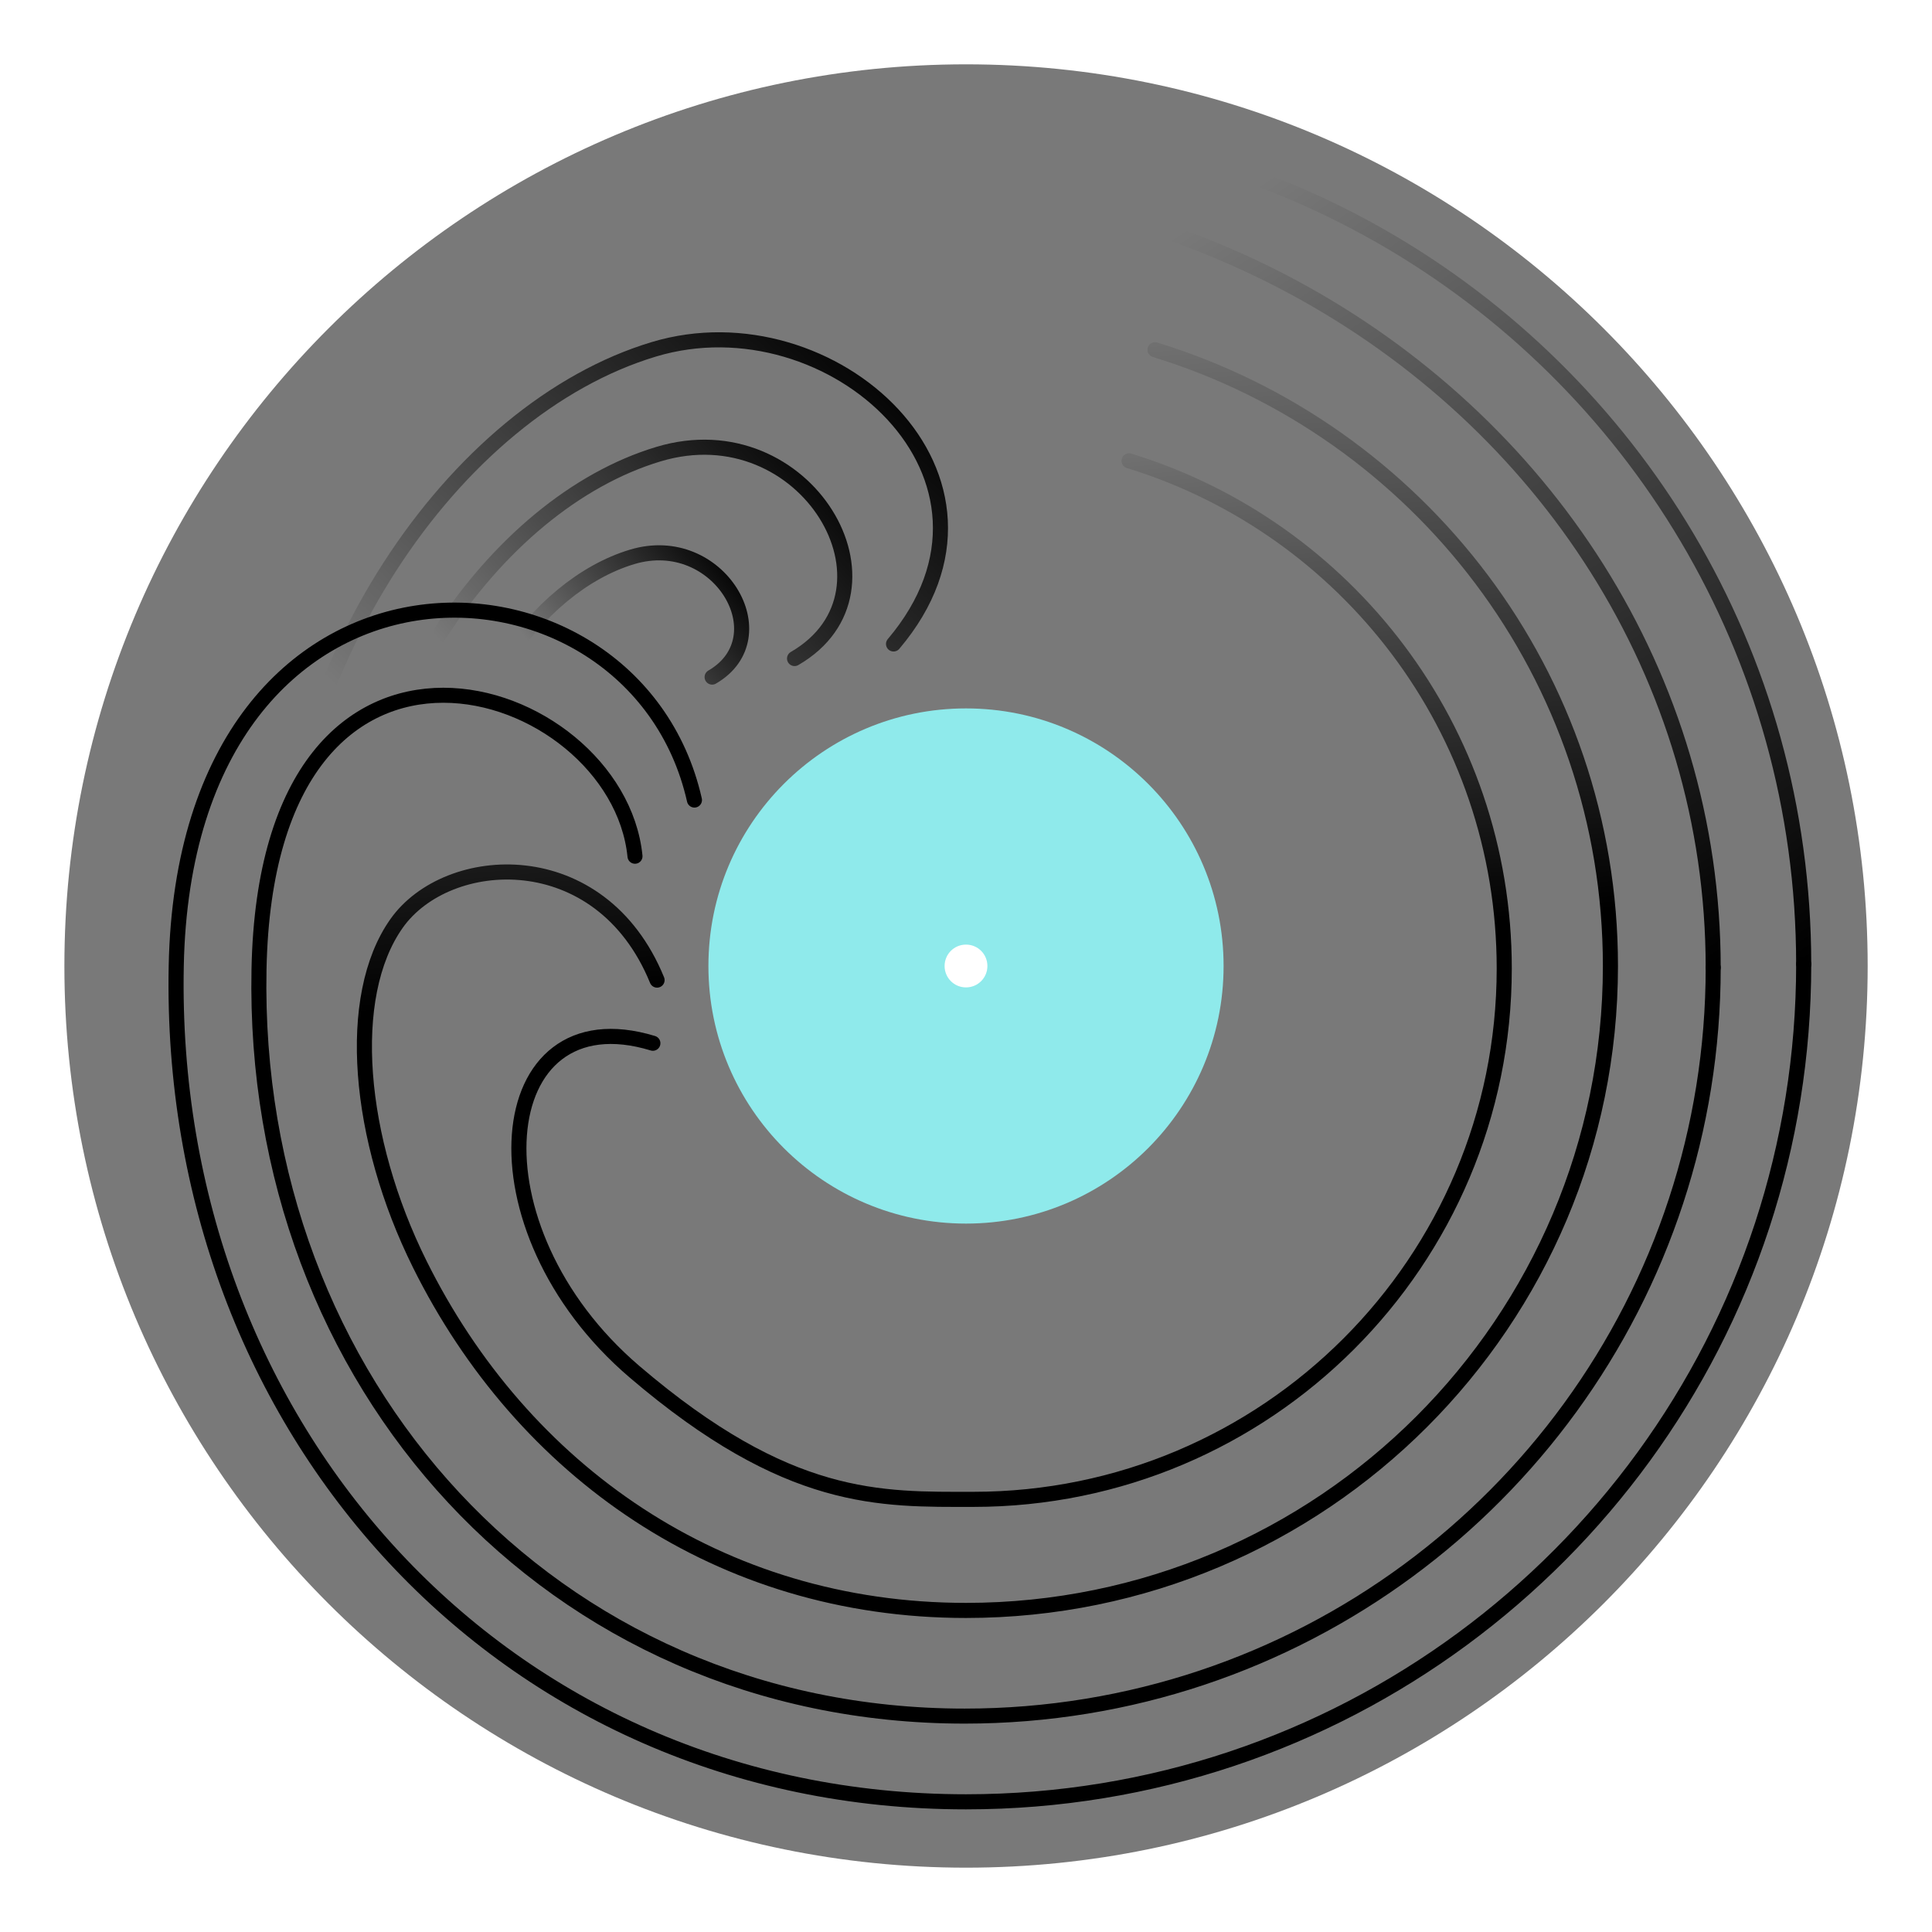
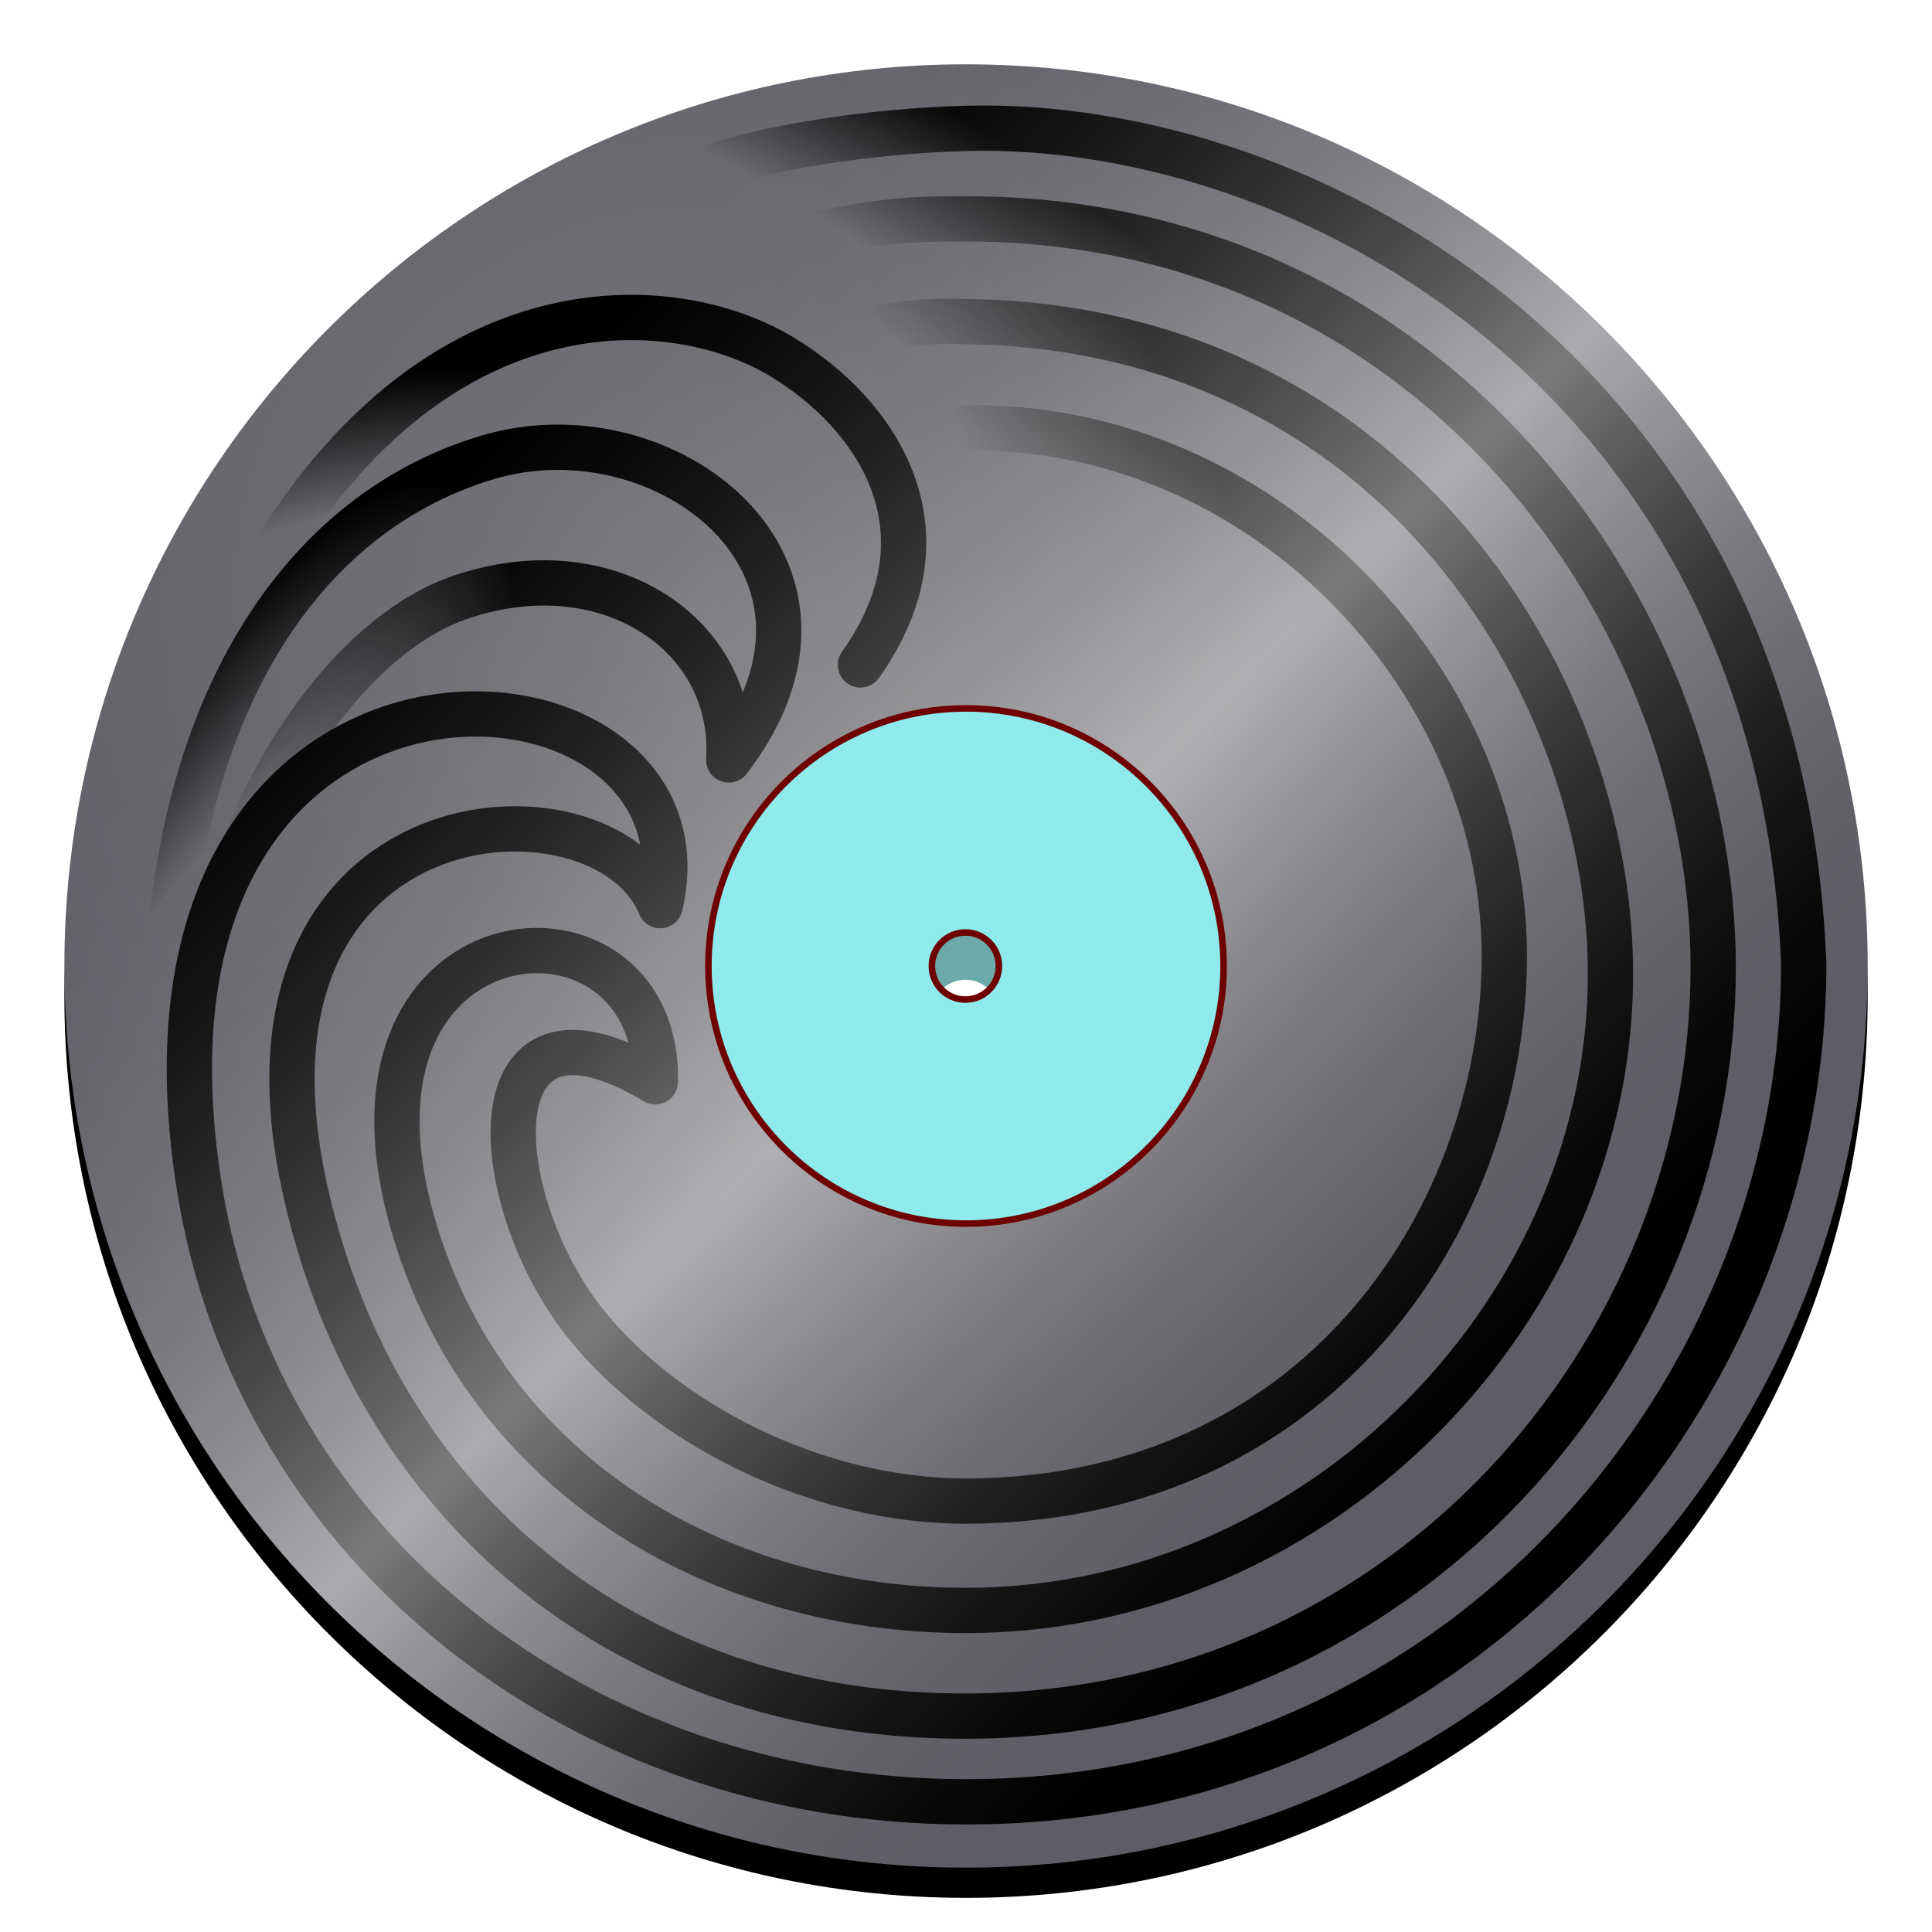
- <svg xmlns="http://www.w3.org/2000/svg" xmlns:xlink="http://www.w3.org/1999/xlink" height="128px" viewBox="0 0 128 128" width="128px">
-   <linearGradient id="a" gradientUnits="userSpaceOnUse">
-     <stop offset="0" stop-opacity="0" />
+ <svg xmlns="http://www.w3.org/2000/svg" height="128px" viewBox="0 0 128 128" width="128px">
+   <radialGradient id="a" cx="46.649" cy="40.299" gradientUnits="userSpaceOnUse" r="59.737">
+     <stop offset="0" stop-color="#77767b" />
+     <stop offset="1" stop-color="#5e5c64" />
+   </radialGradient>
+   <radialGradient id="b" cx="44.983" cy="191.711" gradientTransform="matrix(0.151533 -0.260596 0.895414 0.520671 -130.046 101.7776)" gradientUnits="userSpaceOnUse" r="54.976">
+     <stop offset="0.361" stop-opacity="0" />
    <stop offset="1" />
+   </radialGradient>
+   <radialGradient id="c" cx="5.127" cy="241.368" gradientTransform="matrix(0.891249 -1.822329 0.570013 0.278777 -131.1058 186.0608)" gradientUnits="userSpaceOnUse" r="21.772">
+     <stop offset="0.472" stop-opacity="0" />
+     <stop offset="1" />
+   </radialGradient>
+   <radialGradient id="d" cx="67.313" cy="205.66" gradientTransform="matrix(0.392839 -0.239385 0.571993 0.938659 -86.22317 24.45212)" gradientUnits="userSpaceOnUse" r="41.681">
+     <stop offset="0.273" stop-opacity="0" />
+     <stop offset="1" />
+   </radialGradient>
+   <radialGradient id="e" cx="17.785" cy="223.259" gradientTransform="matrix(1.012354 -0.493176 0.244198 0.501271 -54.87449 110.5427)" gradientUnits="userSpaceOnUse" r="24.554">
+     <stop offset="0.424" stop-opacity="0" />
+     <stop offset="1" />
+   </radialGradient>
+   <linearGradient id="f" gradientUnits="userSpaceOnUse" x1="4.264" x2="123.738" y1="4.264" y2="123.738">
+     <stop offset="0.223" stop-color="#797979" stop-opacity="0" />
+     <stop offset="0.497" stop-color="#ffffff" stop-opacity="0.478" />
+     <stop offset="0.766" stop-color="#5a5a5a" stop-opacity="0" />
  </linearGradient>
-   <linearGradient id="b" x1="83.526" x2="119.5" xlink:href="#a" y1="183.907" y2="235.874" />
-   <linearGradient id="c" gradientTransform="matrix(0.99546 0 0 0.935406 -13.41999 161.3878)" x1="91.526" x2="127.501" xlink:href="#a" y1="27.906" y2="79.874" />
-   <linearGradient id="d" gradientUnits="userSpaceOnUse">
-     <stop offset="0" />
-     <stop offset="1" stop-opacity="0" />
-   </linearGradient>
-   <linearGradient id="e" gradientTransform="matrix(-1 0 0 0.939672 145.7262 160.4595)" x1="93.729" x2="123.705" xlink:href="#d" y1="30.427" y2="60.612" />
-   <linearGradient id="f" gradientTransform="matrix(-0.830085 0 0 0.780008 128.6385 173.2949)" x1="93.729" x2="120.133" xlink:href="#d" y1="30.427" y2="52.627" />
-   <linearGradient id="g" gradientTransform="matrix(-0.488031 0 0 0.458589 91.85972 191.9693)" x1="93.729" x2="117.248" xlink:href="#d" y1="30.427" y2="48.32" />
-   <linearGradient id="h" x1="81.066" x2="77.484" xlink:href="#d" y1="234.469" y2="191.415" />
-   <linearGradient id="i" x1="78.546" x2="75.595" xlink:href="#d" y1="234.904" y2="199.437" />
-   <path d="m 64 4.262 c -32.992 0.004 -59.734 26.746 -59.734 59.738 c -0.004 32.992 26.742 59.738 59.734 59.738 s 59.738 -26.746 59.738 -59.738 s -26.746 -59.738 -59.738 -59.738 z m 0 49.625 c 5.586 0 10.113 4.527 10.109 10.113 c 0.004 5.586 -4.523 10.113 -10.109 10.113 s -10.113 -4.527 -10.109 -10.113 c -0.004 -5.586 4.523 -10.113 10.109 -10.113 z m 0 0" fill="#797979" />
-   <path d="m 64 46.934 c -9.426 0 -17.066 7.641 -17.066 17.066 s 7.641 17.066 17.066 17.066 s 17.066 -7.641 17.066 -17.066 s -7.641 -17.066 -17.066 -17.066 z m 0 15.648 c 0.785 0 1.418 0.633 1.418 1.418 s -0.633 1.418 -1.418 1.418 s -1.418 -0.633 -1.418 -1.418 s 0.633 -1.418 1.418 -1.418 z m 0 0" fill="#8feaeb" />
-   <g fill="none" stroke-linecap="round" stroke-linejoin="round">
-     <path d="m 119.5 63.875 c 0 6.043 -0.965 11.859 -2.75 17.309 m 0 0 c -7.273 22.176 -28.141 38.191 -52.75 38.191 c -30.652 0 -52.934 -24.727 -52.324 -55.375 c 0.594 -29.875 30.309 -28.809 34.332 -10.996" stroke="#000000" stroke-width="1" />
-     <path d="m 83.527 183.906 c 2.711 1.02 5.383 2.27 7.992 3.762 c 16.715 9.562 27.98 27.57 27.98 48.207" stroke="url(#b)" stroke-width="1" transform="matrix(1 0 0 1 0 -172)" />
-     <path d="m 77.691 187.492 c 2.699 0.949 5.359 2.121 7.957 3.516 c 16.641 8.945 27.855 25.789 27.855 45.094" stroke="url(#c)" stroke-width="0.995" transform="matrix(1 0 0 1 0 -172)" />
-     <path d="m 113.504 64.102 c 0 5.402 -0.863 10.598 -2.461 15.465 m 0 0 c -6.496 19.816 -25.145 34.129 -47.133 34.129 c -27.387 0 -47.293 -22.098 -46.75 -49.48 c 0.527 -26.695 23.734 -19.219 24.91 -7.488" stroke="#000000" stroke-width="0.995" />
-     <path d="m 59.199 214.664 c 9.301 -10.977 -4.121 -23.059 -15.875 -19.523 c -13.184 3.965 -25.098 20.98 -25.098 40.375" stroke="url(#e)" transform="matrix(1 0 0 1 0 -172)" />
-     <path d="m 52.641 215.629 c 7.773 -4.508 0.754 -16.477 -9.008 -13.543 c -10.941 3.285 -20.832 17.414 -20.832 33.512" stroke="url(#f)" transform="matrix(1 0 0 1 0 -172)" />
-     <path d="m 47.18 216.859 c 4.57 -2.652 0.441 -9.688 -5.297 -7.965 c -6.434 1.934 -12.246 10.238 -12.246 19.703" stroke="url(#g)" transform="matrix(1 0 0 1 0 -172)" />
-     <path d="m 76.523 195.172 c 17.469 5.352 30.172 21.605 30.172 40.828 c 0 23.582 -19.113 42.695 -42.695 42.695 c -16.344 0 -29.395 -9.258 -36.191 -22.941 c -4.121 -8.297 -4.961 -17.727 -1.535 -22.574 c 3.363 -4.758 13.512 -5.406 17.258 3.754" stroke="url(#h)" transform="matrix(1 0 0 1 0 -172)" />
-     <path d="m 74.805 202.531 c 14.391 4.41 24.855 17.801 24.855 33.633 c 0 19.426 -15.75 35.172 -35.172 35.172 c -6.156 0 -12.242 0.27 -22.453 -8.457 c -11.145 -9.523 -9.594 -25.062 1.219 -21.762" stroke="url(#i)" transform="matrix(1 0 0 1 0 -172)" />
+   <path d="m 64 48.934 c -9.426 0 -17.066 7.641 -17.066 17.066 s 7.641 17.066 17.066 17.066 s 17.066 -7.641 17.066 -17.066 s -7.641 -17.066 -17.066 -17.066 z m -0.039 15.977 c 1.227 0 2.219 0.996 2.219 2.223 c 0 1.227 -0.992 2.223 -2.219 2.223 c -1.227 0 -2.223 -0.996 -2.223 -2.223 c 0 -1.227 0.996 -2.223 2.223 -2.223 z m 0 0" fill="#6ba9aa" />
+   <path d="m 64 6.262 c -32.992 0.004 -59.734 26.746 -59.734 59.738 c -0.004 32.992 26.742 59.738 59.734 59.738 s 59.738 -26.746 59.738 -59.738 s -26.746 -59.738 -59.738 -59.738 z m 0 49.625 c 5.586 0 10.113 4.527 10.109 10.113 c 0.004 5.586 -4.523 10.113 -10.109 10.113 s -10.113 -4.527 -10.109 -10.113 c -0.004 -5.586 4.523 -10.113 10.109 -10.113 z m 0 0" />
+   <path d="m 64 4.262 c -32.992 0.004 -59.734 26.746 -59.734 59.738 c -0.004 32.992 26.742 59.738 59.734 59.738 s 59.738 -26.746 59.738 -59.738 s -26.746 -59.738 -59.738 -59.738 z m 0 49.625 c 5.586 0 10.113 4.527 10.109 10.113 c 0.004 5.586 -4.523 10.113 -10.109 10.113 s -10.113 -4.527 -10.109 -10.113 c -0.004 -5.586 4.523 -10.113 10.109 -10.113 z m 0 0" fill="url(#a)" />
+   <g fill="none" stroke-width="3">
+     <path d="m 54.082 187.504 c 5.02 -0.98 6.598 -1.004 9.918 -1.004 c 30.828 0 49.504 26.07 49.504 49.602 c 0 25.355 -20.344 49.594 -49.594 49.594 c -22.668 0 -39.02 -14.066 -43.668 -34.738 c -5.988 -26.652 19.805 -28.113 23.496 -18.957 c 4.262 -18.113 -36.992 -20.898 -30.496 18.867 c 3.875 23.73 25.258 40.508 50.758 40.508 c 32.734 0 55.5 -27.125 55.5 -55.5 c -1.461 -38.688 -32.918 -55.98 -55.5 -55.371 c -6.195 0.164 -13.848 1.266 -18.004 3" stroke="url(#b)" stroke-linecap="round" stroke-linejoin="round" transform="matrix(1 0 0 1 0 -172)" />
+     <path d="m 11.047 239.727 c 0 -19.395 8.039 -33.449 21.219 -37.414 c 11.754 -3.535 25.852 7.219 16.016 20.035 c 0.512 -8.312 -8.023 -14.051 -17.684 -10.809 c -7.062 2.371 -12.375 11.035 -14.336 16.395" stroke="url(#c)" stroke-linecap="round" stroke-linejoin="round" transform="matrix(1 0 0 1 0 -172)" />
+     <path d="m 64 200.344 c 19.852 -0.273 36.031 16.945 35.66 35.656 c -0.34 17.066 -12.512 35.305 -35.453 35.449 c -10.402 0.066 -20.305 -5.379 -25.379 -11.711 c -6.586 -8.219 -7.641 -23.383 4.59 -16.066 c 0.32 -14.125 -23.977 -11.672 -15.211 12.004 c 5.309 14.328 19.449 23.02 35.793 23.02 c 23.582 0 43.023 -20.215 42.695 -42.695 c -0.277 -19.277 -14.922 -42.336 -42.695 -42.695 c -1.129 -0.016 -2.652 -0.086 -5.383 0.34" stroke="url(#d)" stroke-linecap="round" stroke-linejoin="round" transform="matrix(1 0 0 1 0 -172)" />
+     <path d="m 13.738 217.41 c 11.066 -26.98 29.734 -26.773 38.047 -21.781 c 6.242 3.754 11.57 11.477 5.223 20.422" stroke="url(#e)" stroke-linecap="round" stroke-linejoin="round" transform="matrix(1 0 0 1 0 -172)" />
  </g>
+   <path d="m 64 4.262 c -32.992 0.004 -59.734 26.746 -59.734 59.738 c -0.004 32.992 26.742 59.738 59.734 59.738 s 59.738 -26.746 59.738 -59.738 s -26.746 -59.738 -59.738 -59.738 z m 0 49.625 c 5.586 0 10.113 4.527 10.109 10.113 c 0.004 5.586 -4.523 10.113 -10.109 10.113 s -10.113 -4.527 -10.109 -10.113 c -0.004 -5.586 4.523 -10.113 10.109 -10.113 z m 0 0" fill="url(#f)" />
+   <path d="m 64 46.934 c -9.426 0 -17.066 7.641 -17.066 17.066 s 7.641 17.066 17.066 17.066 s 17.066 -7.641 17.066 -17.066 s -7.641 -17.066 -17.066 -17.066 z m -0.039 14.844 c 1.227 0 2.219 0.996 2.219 2.223 s -0.992 2.223 -2.219 2.223 c -1.227 0 -2.223 -0.996 -2.223 -2.223 s 0.996 -2.223 2.223 -2.223 z m 0 0" fill="#8feaeb" stroke="#6e0000" stroke-linecap="round" stroke-linejoin="round" stroke-width="0.432" />
</svg>
